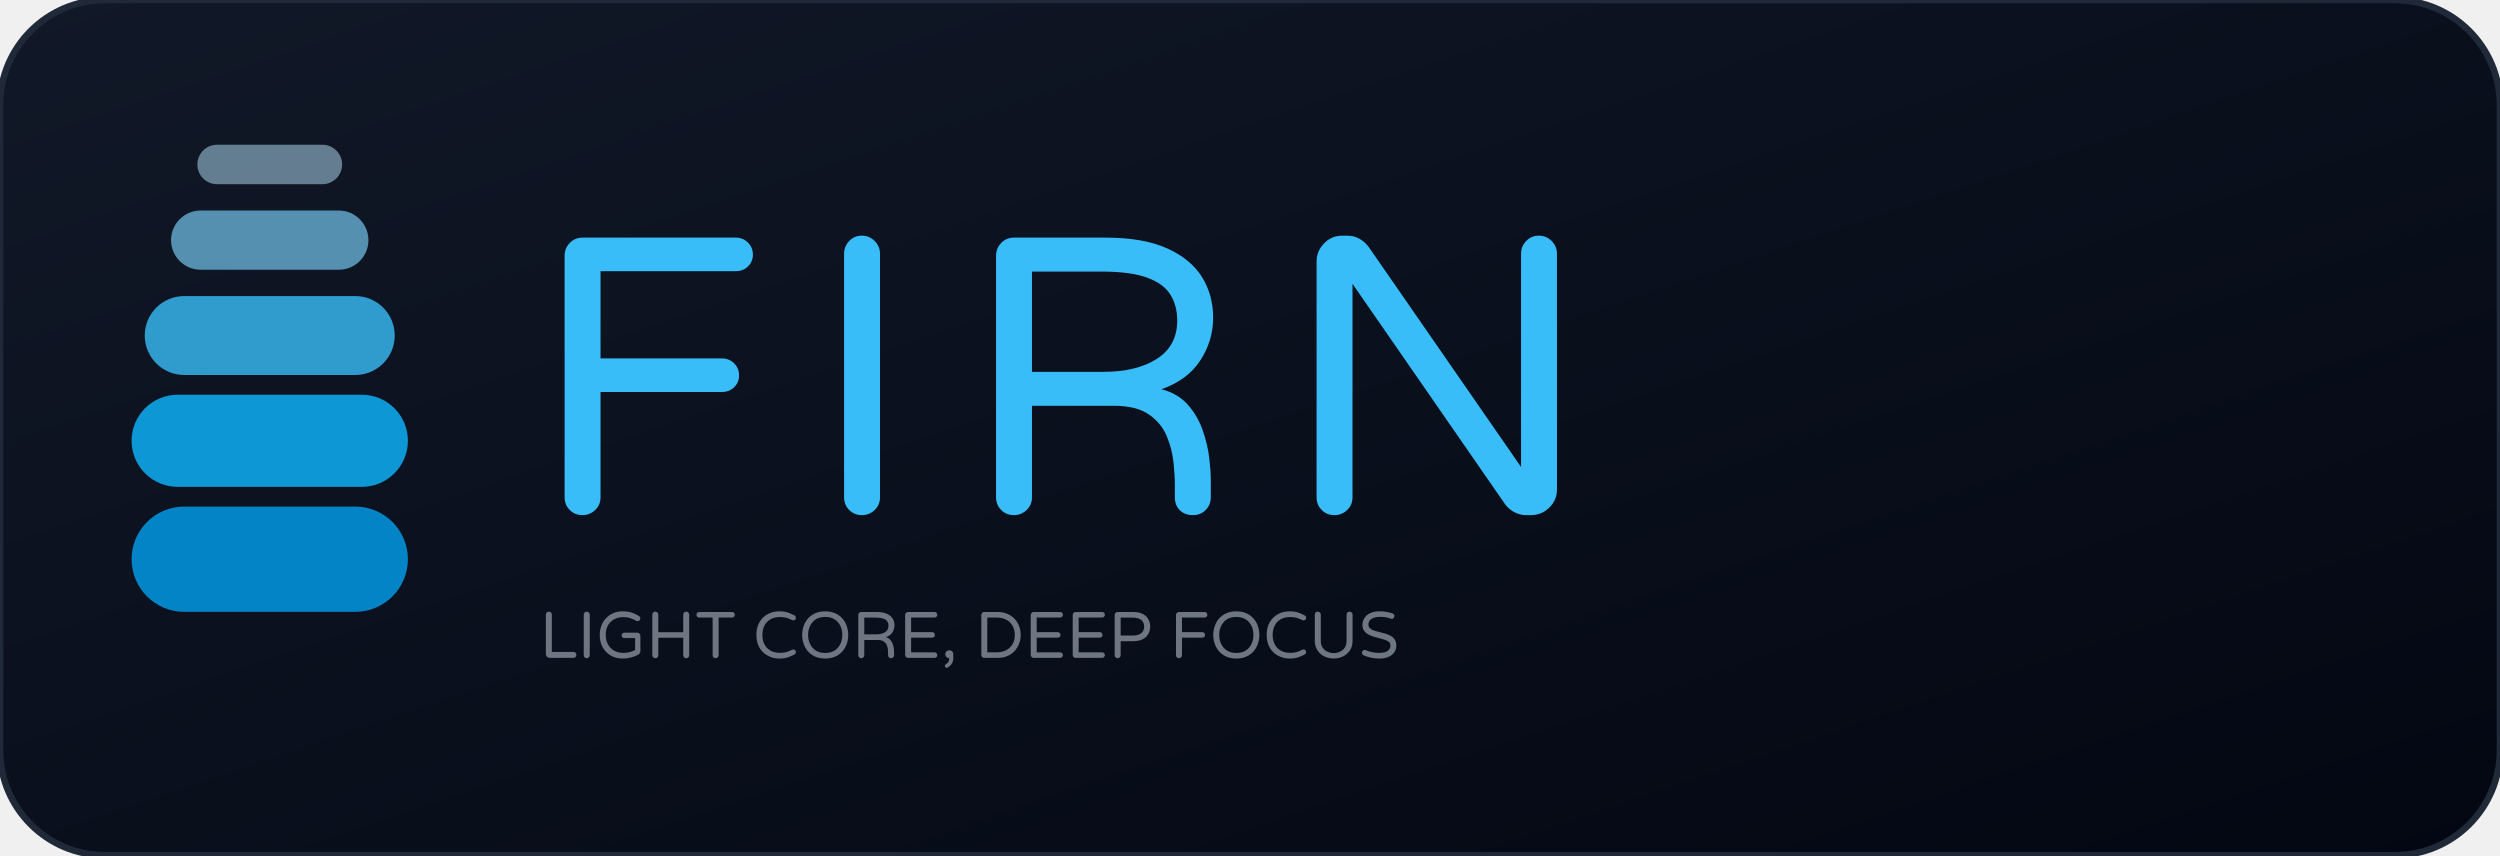
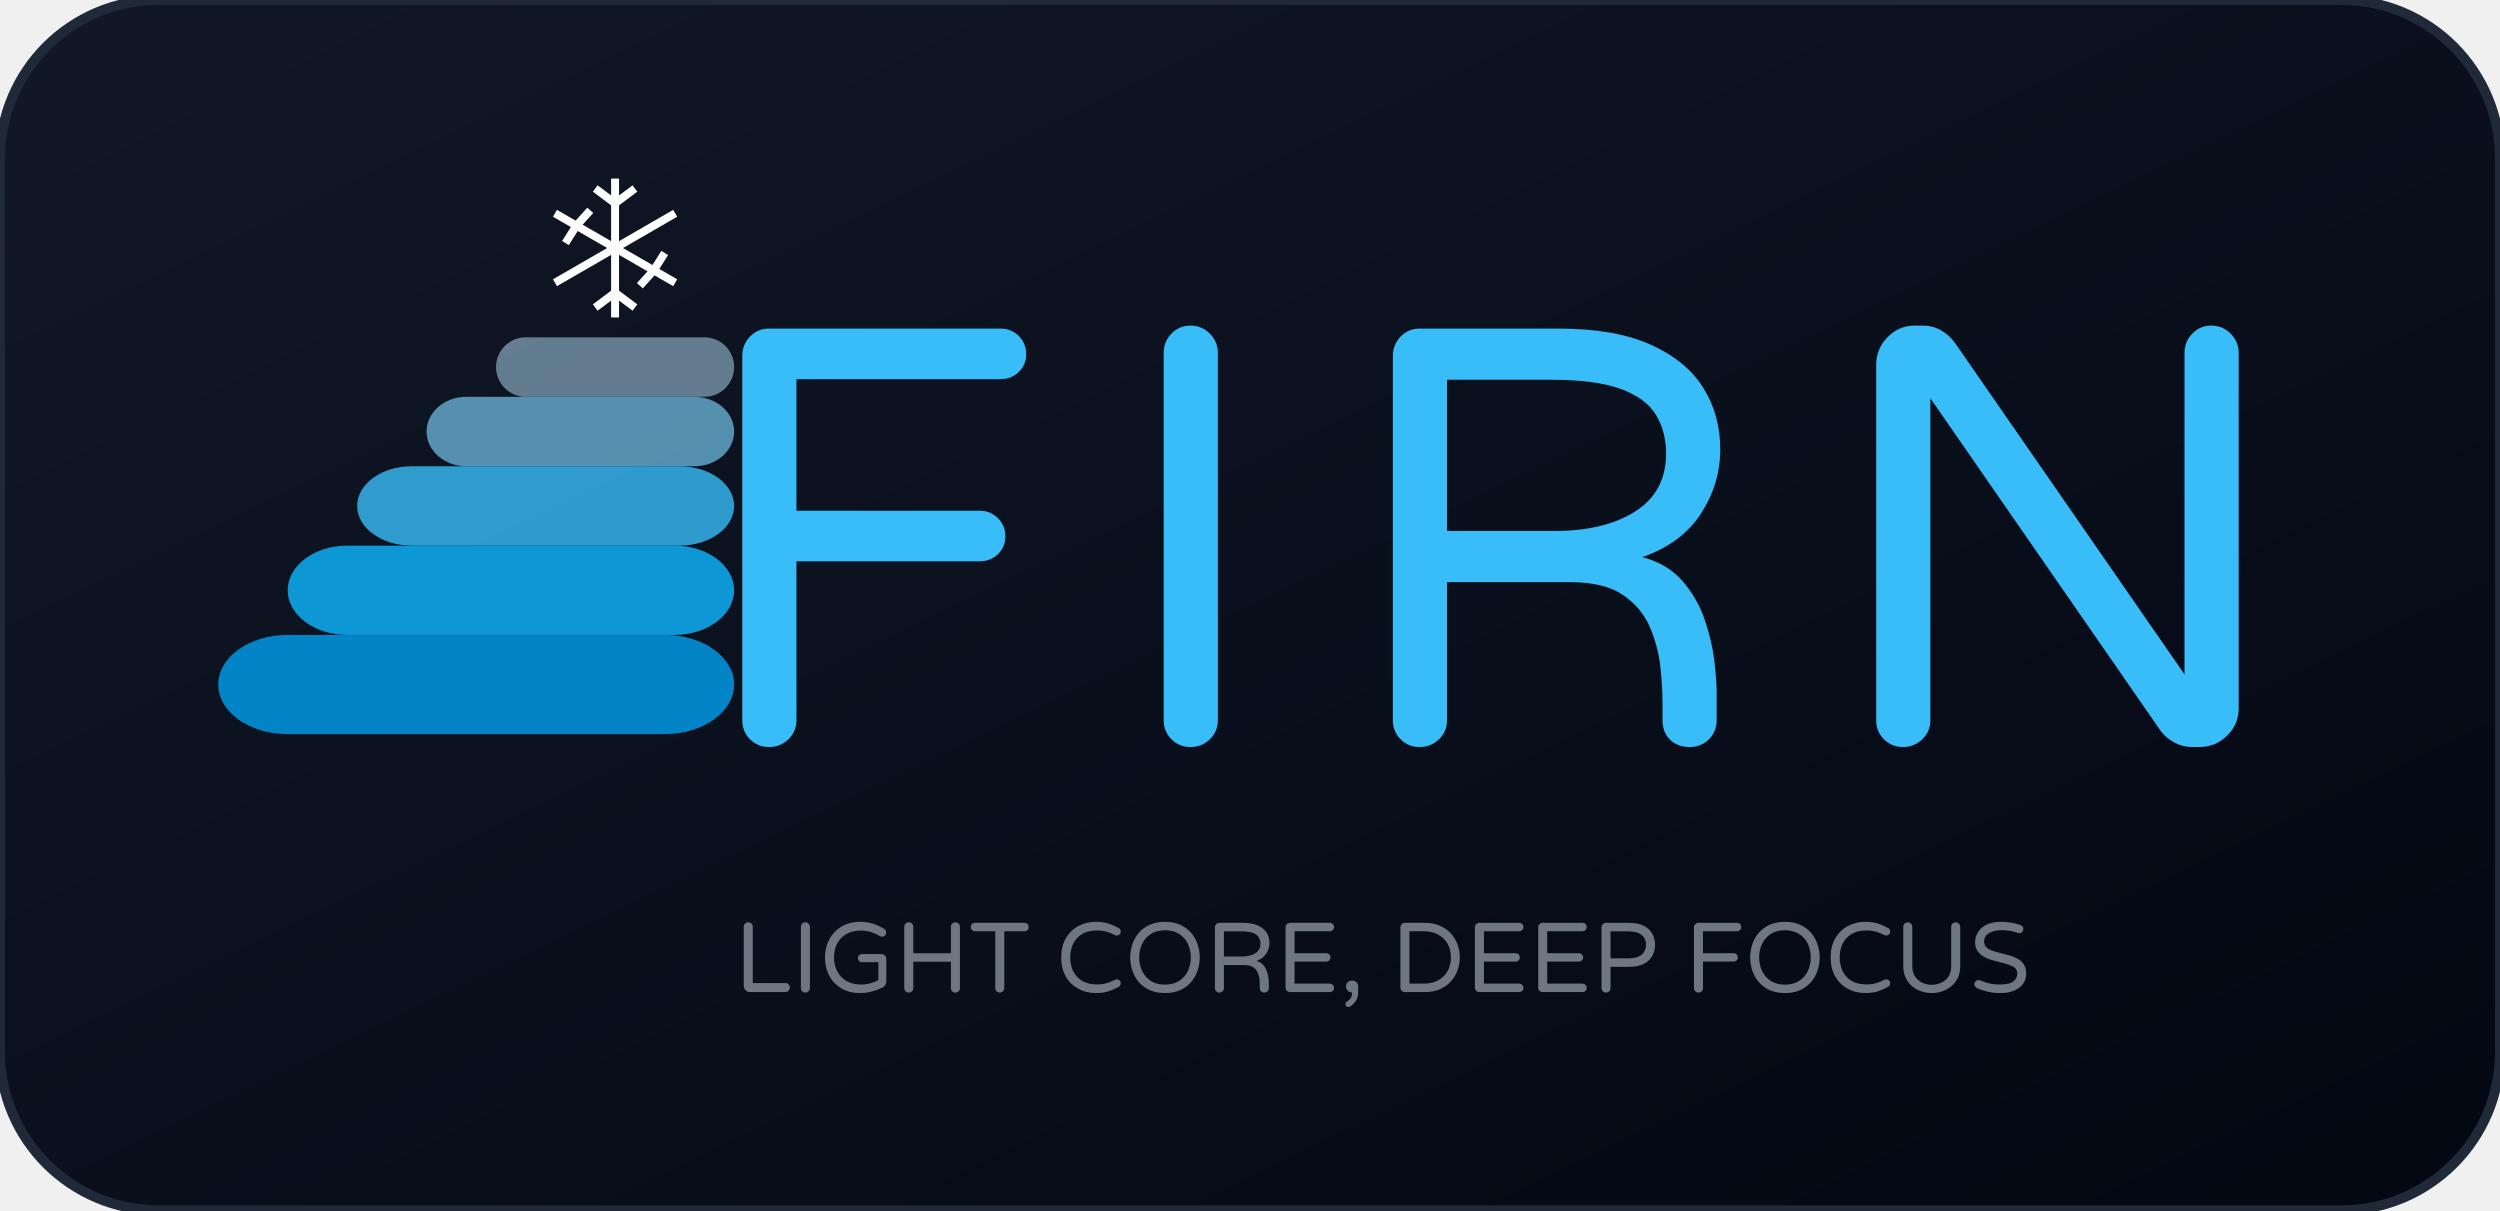
- <svg xmlns="http://www.w3.org/2000/svg" viewBox="0 0 380 130">
+ <svg xmlns="http://www.w3.org/2000/svg" viewBox="2 0 252 122">
  <defs>
    <linearGradient id="bgGrad" x1="0%" y1="0%" x2="100%" y2="100%">
      <stop offset="0%" stop-color="#111827" />
      <stop offset="100%" stop-color="#030712" />
    </linearGradient>
  </defs>
-   <rect width="380" height="130" rx="16" fill="url(#bgGrad)" />
-   <rect width="380" height="130" rx="16" fill="none" stroke="#1F2937" stroke-width="1" />
-   <g transform="translate(20, 22)">
-     <rect x="10" y="0" width="22" height="6" rx="3" fill="#BAE6FD" opacity="0.5" />
-     <rect x="6" y="10" width="30" height="9" rx="4.5" fill="#7DD3FC" opacity="0.65" />
-     <rect x="2" y="23" width="38" height="12" rx="6" fill="#38BDF8" opacity="0.8" />
-     <rect x="0" y="38" width="42" height="14" rx="7" fill="#0EA5E9" opacity="0.9" />
-     <rect x="0" y="55" width="42" height="16" rx="8" fill="#0284C7" />
+   <rect x="2" y="0" width="252" height="122" rx="16" fill="url(#bgGrad)" />
+   <rect x="2" y="0" width="252" height="122" rx="16" fill="none" stroke="#1F2937" stroke-width="1" />
+   <g transform="translate(64, 25)" fill="none" stroke="#FFFFFF" stroke-width="0.8">
+     <line x1="0" y1="-7" x2="0" y2="7" />
+     <line x1="-6.06" y1="-3.5" x2="6.06" y2="3.5" />
+     <line x1="-6.06" y1="3.5" x2="6.06" y2="-3.5" />
+     <line x1="0" y1="-4.5" x2="-2" y2="-6" />
+     <line x1="0" y1="-4.5" x2="2" y2="-6" />
+     <line x1="0" y1="4.5" x2="-2" y2="6" />
+     <line x1="0" y1="4.5" x2="2" y2="6" />
+     <line x1="-3.9" y1="-2.25" x2="-5" y2="-0.5" />
+     <line x1="-3.9" y1="-2.25" x2="-2.5" y2="-3.8" />
+     <line x1="3.9" y1="2.25" x2="5" y2="0.5" />
+     <line x1="3.9" y1="2.25" x2="2.5" y2="3.8" />
+     <circle cx="0" cy="0" r="0.8" fill="#FFFFFF" stroke="none" />
+   </g>
+   <g transform="translate(22, 19)">
+     <rect x="30" y="15" width="24" height="6" rx="3" fill="#BAE6FD" opacity="0.5" />
+     <rect x="23" y="21" width="31" height="7" rx="4" fill="#7DD3FC" opacity="0.65" />
+     <rect x="16" y="28" width="38" height="8" rx="5.5" fill="#38BDF8" opacity="0.8" />
+     <rect x="9" y="36" width="45" height="9" rx="6" fill="#0EA5E9" opacity="0.9" />
+     <rect x="2" y="45" width="52" height="10" rx="7" fill="#0284C7" />
  </g>
  <g fill="#38BDF8">
-     <g transform="translate(80, 78)">
+     <g transform="translate(71, 75)">
      <path d="M8.52 0.30L8.52 0.30Q7.38 0.30 6.60-0.48Q5.82-1.26 5.82-2.40L5.82-2.40L5.82-39.12Q5.82-40.26 6.60-41.07Q7.38-41.88 8.52-41.88L8.52-41.88L31.86-41.88Q32.94-41.88 33.69-41.13Q34.44-40.38 34.44-39.30L34.44-39.30Q34.44-38.22 33.69-37.50Q32.94-36.78 31.86-36.78L31.86-36.78L11.28-36.78L11.28-23.52L29.76-23.52Q30.84-23.52 31.59-22.77Q32.34-22.02 32.34-20.94L32.34-20.94Q32.34-19.86 31.59-19.14Q30.84-18.42 29.76-18.42L29.76-18.42L11.28-18.42L11.28-2.40Q11.28-1.26 10.47-0.48Q9.66 0.30 8.52 0.30Z" />
    </g>
-     <g transform="translate(122.48, 78)">
+     <g transform="translate(113.48, 75)">
      <path d="M8.52 0.30L8.52 0.30Q7.38 0.30 6.60-0.48Q5.82-1.26 5.82-2.40L5.82-2.40L5.82-39.42Q5.82-40.56 6.60-41.37Q7.38-42.18 8.52-42.18L8.52-42.18Q9.66-42.18 10.47-41.37Q11.28-40.56 11.28-39.42L11.28-39.42L11.28-2.40Q11.28-1.26 10.47-0.48Q9.66 0.30 8.52 0.30Z" />
    </g>
-     <g transform="translate(145.58, 78)">
+     <g transform="translate(136.58, 75)">
      <path d="M8.52 0.30L8.52 0.30Q7.38 0.30 6.60-0.48Q5.82-1.26 5.82-2.40L5.82-2.40L5.82-39.12Q5.82-40.26 6.60-41.07Q7.38-41.88 8.52-41.88L8.52-41.88L22.50-41.88Q28.20-41.88 31.80-40.26Q35.40-38.64 37.11-35.91Q38.82-33.18 38.82-29.70L38.82-29.70Q38.82-26.22 36.87-23.22Q34.92-20.22 30.96-18.84L30.96-18.84Q33.48-18.18 34.98-16.47Q36.48-14.76 37.23-12.60Q37.98-10.44 38.22-8.43Q38.46-6.42 38.46-5.16L38.46-5.16L38.46-2.40Q38.46-1.26 37.68-0.48Q36.90 0.30 35.76 0.30L35.76 0.30Q34.50 0.30 33.75-0.45Q33-1.20 33-2.40L33-2.40L33-4.20Q33-5.70 32.79-7.74Q32.58-9.78 31.74-11.76Q30.90-13.74 29.01-15.03Q27.12-16.32 23.70-16.32L23.70-16.32L11.28-16.32L11.28-2.40Q11.28-1.26 10.47-0.48Q9.66 0.30 8.52 0.30ZM11.28-36.72L11.28-21.48L22.14-21.48Q27.18-21.48 30.27-23.46Q33.36-25.44 33.36-29.28L33.36-29.28Q33.36-31.50 32.34-33.18Q31.32-34.86 28.80-35.79Q26.28-36.72 21.84-36.72L21.84-36.72L11.28-36.72Z" />
    </g>
-     <g transform="translate(194.30, 78)">
+     <g transform="translate(185.30, 75)">
      <path d="M8.52 0.30L8.52 0.30Q7.38 0.30 6.60-0.48Q5.82-1.26 5.82-2.40L5.82-2.40L5.82-38.22Q5.82-39.84 6.96-41.01Q8.10-42.18 9.72-42.18L9.72-42.18L10.50-42.18Q11.52-42.18 12.36-41.70Q13.20-41.22 13.80-40.38L13.80-40.38L36.90-7.02L36.90-39.42Q36.90-40.56 37.68-41.37Q38.46-42.18 39.60-42.18L39.60-42.18Q40.74-42.18 41.55-41.37Q42.36-40.56 42.36-39.42L42.36-39.42L42.36-3.60Q42.36-1.98 41.19-0.84Q40.02 0.30 38.40 0.30L38.40 0.30L37.68 0.30Q36.72 0.30 35.88-0.15Q35.04-0.60 34.50-1.32L34.50-1.32L11.28-34.86L11.28-2.40Q11.28-1.26 10.47-0.48Q9.66 0.30 8.52 0.30Z" />
    </g>
  </g>
-   <g fill="#6E7681" transform="translate(82, 100)">
+   <g fill="#6E7681" transform="translate(76, 100)">
    <path d="M5.15 0L1.60 0Q1.34 0 1.16-0.18Q0.97-0.37 0.97-0.63L0.97-0.63L0.97-6.57Q0.97-6.76 1.10-6.90Q1.23-7.03 1.42-7.03L1.42-7.03Q1.61-7.03 1.75-6.90Q1.88-6.76 1.88-6.57L1.88-6.57L1.88-0.91L5.15-0.91Q5.34-0.91 5.48-0.78Q5.61-0.64 5.61-0.45L5.61-0.45Q5.61-0.26 5.48-0.13Q5.34 0 5.15 0L5.15 0ZM7.18 0.05L7.18 0.05Q6.99 0.05 6.86-0.08Q6.73-0.21 6.73-0.40L6.73-0.40L6.73-6.57Q6.73-6.76 6.86-6.90Q6.99-7.03 7.18-7.03L7.18-7.03Q7.37-7.03 7.50-6.90Q7.64-6.76 7.64-6.57L7.64-6.57L7.64-0.40Q7.64-0.21 7.50-0.08Q7.37 0.05 7.18 0.05ZM12.67 0.10L12.67 0.10Q11.62 0.10 10.83-0.36Q10.04-0.82 9.60-1.63Q9.16-2.43 9.16-3.48L9.16-3.48Q9.16-4.29 9.43-4.96Q9.70-5.62 10.17-6.09Q10.65-6.57 11.28-6.83Q11.91-7.08 12.64-7.08L12.64-7.08Q13.49-7.08 14.07-6.87Q14.66-6.66 15.13-6.36L15.13-6.36Q15.20-6.32 15.27-6.23Q15.33-6.14 15.33-6L15.33-6Q15.33-5.84 15.22-5.71Q15.11-5.59 14.91-5.59L14.91-5.59Q14.80-5.59 14.70-5.64L14.70-5.64Q14.26-5.90 13.79-6.05Q13.32-6.20 12.74-6.20L12.74-6.20Q11.99-6.20 11.38-5.88Q10.78-5.57 10.42-4.96Q10.07-4.36 10.07-3.48L10.07-3.48Q10.07-2.71 10.39-2.10Q10.71-1.48 11.32-1.12Q11.93-0.76 12.79-0.76L12.79-0.76Q13.32-0.76 13.76-0.89Q14.20-1.01 14.54-1.20L14.54-1.20L14.54-3.01L12.89-3.01Q12.72-3.01 12.60-3.13Q12.48-3.25 12.48-3.42L12.48-3.42Q12.48-3.59 12.60-3.71Q12.72-3.83 12.89-3.83L12.89-3.83L14.86-3.83Q15.06-3.83 15.20-3.69Q15.34-3.55 15.34-3.35L15.34-3.35L15.34-1.08Q15.34-0.87 15.23-0.70Q15.13-0.54 14.96-0.46L14.96-0.46Q14.47-0.21 13.89-0.06Q13.32 0.10 12.67 0.10ZM17.60 0.05L17.60 0.05Q17.41 0.05 17.28-0.08Q17.15-0.21 17.15-0.40L17.15-0.40L17.15-6.57Q17.15-6.76 17.28-6.90Q17.41-7.03 17.60-7.03L17.60-7.03Q17.79-7.03 17.93-6.90Q18.06-6.76 18.06-6.57L18.06-6.57L18.06-3.91L21.85-3.91L21.85-6.57Q21.85-6.76 21.98-6.90Q22.11-7.03 22.30-7.03L22.30-7.03Q22.49-7.03 22.63-6.90Q22.76-6.76 22.76-6.57L22.76-6.57L22.76-0.40Q22.76-0.21 22.63-0.08Q22.49 0.05 22.30 0.05L22.30 0.05Q22.11 0.05 21.98-0.08Q21.85-0.21 21.85-0.40L21.85-0.40L21.85-3.06L18.06-3.06L18.06-0.40Q18.06-0.21 17.93-0.08Q17.79 0.05 17.60 0.05ZM26.77 0.05L26.77 0.05Q26.58 0.05 26.45-0.08Q26.32-0.21 26.32-0.40L26.32-0.40L26.32-6.13L24.28-6.13Q24.10-6.13 23.98-6.25Q23.86-6.37 23.86-6.55L23.86-6.55Q23.86-6.73 23.98-6.86Q24.10-6.98 24.28-6.98L24.28-6.98L29.26-6.98Q29.44-6.98 29.57-6.86Q29.69-6.73 29.69-6.55L29.69-6.55Q29.69-6.37 29.57-6.25Q29.44-6.13 29.26-6.13L29.26-6.13L27.23-6.13L27.23-0.40Q27.23-0.21 27.09-0.08Q26.96 0.05 26.77 0.05ZM36.47 0.10L36.47 0.10Q35.48 0.10 34.69-0.34Q33.89-0.77 33.43-1.57Q32.97-2.38 32.97-3.49L32.97-3.49Q32.97-4.61 33.43-5.41Q33.89-6.21 34.69-6.65Q35.48-7.08 36.47-7.08L36.47-7.08Q37.21-7.08 37.75-6.90Q38.29-6.72 38.75-6.46L38.75-6.46Q38.85-6.41 38.91-6.33Q38.96-6.24 38.97-6.10L38.97-6.10Q38.98-5.94 38.87-5.82Q38.76-5.70 38.57-5.70L38.57-5.70Q38.47-5.70 38.39-5.74L38.39-5.74Q37.99-5.95 37.57-6.08Q37.15-6.21 36.56-6.21L36.56-6.21Q35.68-6.21 35.08-5.85Q34.48-5.49 34.18-4.88Q33.88-4.26 33.88-3.49L33.88-3.49Q33.88-2.72 34.18-2.10Q34.48-1.49 35.08-1.13Q35.68-0.77 36.56-0.77L36.56-0.77Q37.15-0.77 37.57-0.90Q37.99-1.03 38.39-1.24L38.39-1.24Q38.47-1.28 38.57-1.28L38.57-1.28Q38.76-1.28 38.87-1.16Q38.98-1.04 38.97-0.88L38.97-0.88Q38.96-0.74 38.91-0.66Q38.85-0.57 38.75-0.52L38.75-0.52Q38.29-0.26 37.75-0.08Q37.21 0.10 36.47 0.10ZM43.43 0.10L43.43 0.10Q42.36 0.10 41.58-0.36Q40.80-0.82 40.37-1.63Q39.94-2.44 39.92-3.49L39.92-3.49Q39.94-4.54 40.37-5.35Q40.80-6.16 41.58-6.62Q42.36-7.08 43.43-7.08L43.43-7.08Q44.50-7.08 45.28-6.62Q46.06-6.16 46.49-5.35Q46.92-4.54 46.94-3.49L46.94-3.49Q46.92-2.44 46.49-1.63Q46.06-0.82 45.28-0.36Q44.50 0.10 43.43 0.10ZM43.43-0.75L43.43-0.75Q44.26-0.75 44.84-1.11Q45.42-1.48 45.73-2.10Q46.03-2.72 46.03-3.49L46.03-3.49Q46.03-4.26 45.73-4.88Q45.42-5.50 44.84-5.87Q44.26-6.23 43.43-6.23L43.43-6.23Q42.60-6.23 42.02-5.87Q41.44-5.50 41.14-4.88Q40.83-4.26 40.83-3.49L40.83-3.49Q40.83-2.72 41.14-2.10Q41.44-1.48 42.02-1.11Q42.60-0.75 43.43-0.75ZM48.91 0.05L48.91 0.05Q48.72 0.05 48.59-0.08Q48.46-0.21 48.46-0.40L48.46-0.40L48.46-6.52Q48.46-6.71 48.59-6.84Q48.72-6.98 48.91-6.98L48.91-6.98L51.24-6.98Q52.19-6.98 52.79-6.71Q53.39-6.44 53.68-5.99Q53.96-5.53 53.96-4.95L53.96-4.95Q53.96-4.37 53.64-3.87Q53.31-3.37 52.65-3.14L52.65-3.14Q53.07-3.03 53.32-2.75Q53.57-2.46 53.70-2.10Q53.82-1.74 53.86-1.41Q53.90-1.07 53.90-0.86L53.90-0.86L53.90-0.40Q53.90-0.21 53.77-0.08Q53.64 0.05 53.45 0.05L53.45 0.05Q53.24 0.05 53.12-0.07Q52.99-0.20 52.99-0.40L52.99-0.40L52.99-0.70Q52.99-0.95 52.96-1.29Q52.92-1.63 52.78-1.96Q52.64-2.29 52.33-2.50Q52.01-2.72 51.44-2.72L51.44-2.72L49.37-2.72L49.37-0.40Q49.37-0.21 49.24-0.08Q49.10 0.05 48.91 0.05ZM49.37-6.12L49.37-3.58L51.18-3.58Q52.02-3.58 52.54-3.91Q53.05-4.24 53.05-4.88L53.05-4.88Q53.05-5.25 52.88-5.53Q52.71-5.81 52.29-5.96Q51.87-6.12 51.13-6.12L51.13-6.12L49.37-6.12ZM60.04 0L56.03 0Q55.84 0 55.71-0.13Q55.58-0.26 55.58-0.45L55.58-0.45L55.58-6.52Q55.58-6.71 55.71-6.84Q55.84-6.98 56.03-6.98L56.03-6.98L60.04-6.98Q60.22-6.98 60.35-6.86Q60.47-6.73 60.47-6.55L60.47-6.55Q60.47-6.37 60.35-6.25Q60.22-6.13 60.04-6.13L60.04-6.13L56.49-6.13L56.49-3.92L59.68-3.92Q59.86-3.92 59.99-3.79Q60.11-3.67 60.11-3.49L60.11-3.49Q60.11-3.31 59.99-3.19Q59.86-3.07 59.68-3.07L59.68-3.07L56.49-3.07L56.49-0.85L60.04-0.85Q60.22-0.85 60.35-0.72Q60.47-0.60 60.47-0.42L60.47-0.42Q60.47-0.24 60.35-0.12Q60.22 0 60.04 0L60.04 0ZM61.91 1.51L61.91 1.51Q61.78 1.51 61.70 1.42Q61.62 1.33 61.62 1.21L61.62 1.21Q61.62 1.05 61.77 0.96L61.77 0.96Q61.99 0.83 62.14 0.64Q62.28 0.44 62.28 0.03L62.28 0.03L62.24 0.03Q62.01 0.03 61.85-0.14Q61.68-0.30 61.68-0.53L61.68-0.53L61.68-0.59Q61.68-0.82 61.85-0.98Q62.01-1.15 62.24-1.15L62.24-1.15L62.34-1.15Q62.57-1.15 62.74-0.98Q62.90-0.82 62.90-0.59L62.90-0.59L62.90 0Q62.90 0.60 62.64 0.94Q62.37 1.28 62.08 1.46L62.08 1.46Q62.06 1.47 62.01 1.49Q61.96 1.51 61.91 1.51ZM69.62 0L67.61 0Q67.42 0 67.29-0.13Q67.16-0.26 67.16-0.45L67.16-0.45L67.16-6.52Q67.16-6.71 67.29-6.84Q67.42-6.98 67.61-6.98L67.61-6.98L69.62-6.98Q70.52-6.98 71.18-6.67Q71.84-6.37 72.28-5.87Q72.72-5.36 72.94-4.74Q73.15-4.12 73.15-3.49L73.15-3.49Q73.15-2.86 72.94-2.24Q72.72-1.62 72.28-1.11Q71.84-0.61 71.18-0.30Q70.52 0 69.62 0L69.62 0ZM68.07-6.13L68.07-0.85L69.51-0.85Q70.35-0.85 70.97-1.19Q71.58-1.52 71.92-2.12Q72.25-2.71 72.25-3.49L72.25-3.49Q72.25-4.27 71.92-4.87Q71.58-5.46 70.97-5.79Q70.35-6.13 69.51-6.13L69.51-6.13L68.07-6.13ZM79.13 0L75.12 0Q74.93 0 74.80-0.13Q74.67-0.26 74.67-0.45L74.67-0.45L74.67-6.52Q74.67-6.71 74.80-6.84Q74.93-6.98 75.12-6.98L75.12-6.98L79.13-6.98Q79.31-6.98 79.44-6.86Q79.56-6.73 79.56-6.55L79.56-6.55Q79.56-6.37 79.44-6.25Q79.31-6.13 79.13-6.13L79.13-6.13L75.58-6.13L75.58-3.92L78.77-3.92Q78.95-3.92 79.08-3.79Q79.20-3.67 79.20-3.49L79.20-3.49Q79.20-3.31 79.08-3.19Q78.95-3.07 78.77-3.07L78.77-3.07L75.58-3.07L75.58-0.85L79.13-0.85Q79.31-0.85 79.44-0.72Q79.56-0.60 79.56-0.42L79.56-0.42Q79.56-0.24 79.44-0.12Q79.31 0 79.13 0L79.13 0ZM85.51 0L81.50 0Q81.31 0 81.18-0.13Q81.05-0.26 81.05-0.45L81.05-0.45L81.05-6.52Q81.05-6.71 81.18-6.84Q81.31-6.98 81.50-6.98L81.50-6.98L85.51-6.98Q85.69-6.98 85.82-6.86Q85.94-6.73 85.94-6.55L85.94-6.55Q85.94-6.37 85.82-6.25Q85.69-6.13 85.51-6.13L85.51-6.13L81.96-6.13L81.96-3.92L85.15-3.92Q85.33-3.92 85.46-3.79Q85.58-3.67 85.58-3.49L85.58-3.49Q85.58-3.31 85.46-3.19Q85.33-3.07 85.15-3.07L85.15-3.07L81.96-3.07L81.96-0.85L85.51-0.85Q85.69-0.85 85.82-0.72Q85.94-0.60 85.94-0.42L85.94-0.42Q85.94-0.24 85.82-0.12Q85.69 0 85.51 0L85.51 0ZM87.88 0.05L87.88 0.05Q87.69 0.05 87.56-0.08Q87.43-0.21 87.43-0.40L87.43-0.40L87.43-6.52Q87.43-6.71 87.56-6.84Q87.69-6.98 87.88-6.98L87.88-6.98L90.16-6.98Q90.92-6.98 91.44-6.79Q91.95-6.59 92.26-6.27Q92.56-5.94 92.70-5.55Q92.83-5.16 92.83-4.76L92.83-4.76Q92.83-4.36 92.70-3.97Q92.56-3.58 92.26-3.25Q91.95-2.93 91.44-2.73Q90.92-2.54 90.16-2.54L90.16-2.54L88.34-2.54L88.34-0.40Q88.34-0.21 88.21-0.08Q88.07 0.05 87.88 0.05ZM88.34-6.12L88.34-3.40L90.07-3.40Q90.82-3.40 91.22-3.60Q91.62-3.81 91.77-4.13Q91.92-4.44 91.92-4.76L91.92-4.76Q91.92-5.09 91.77-5.40Q91.62-5.71 91.22-5.92Q90.82-6.12 90.07-6.12L90.07-6.12L88.34-6.12ZM97.20 0.05L97.20 0.05Q97.01 0.05 96.88-0.08Q96.75-0.21 96.75-0.40L96.75-0.40L96.75-6.52Q96.75-6.71 96.88-6.84Q97.01-6.98 97.20-6.98L97.20-6.98L101.09-6.98Q101.27-6.98 101.39-6.86Q101.52-6.73 101.52-6.55L101.52-6.55Q101.52-6.37 101.39-6.25Q101.27-6.13 101.09-6.13L101.09-6.13L97.66-6.13L97.66-3.92L100.74-3.92Q100.92-3.92 101.05-3.79Q101.17-3.67 101.17-3.49L101.17-3.49Q101.17-3.31 101.05-3.19Q100.92-3.07 100.74-3.07L100.74-3.07L97.66-3.07L97.66-0.40Q97.66-0.21 97.53-0.08Q97.39 0.05 97.20 0.05ZM105.92 0.10L105.92 0.10Q104.85 0.10 104.07-0.36Q103.29-0.82 102.86-1.63Q102.43-2.44 102.41-3.49L102.41-3.49Q102.43-4.54 102.86-5.35Q103.29-6.16 104.07-6.62Q104.85-7.08 105.92-7.08L105.92-7.08Q106.99-7.08 107.77-6.62Q108.55-6.16 108.98-5.35Q109.41-4.54 109.43-3.49L109.43-3.49Q109.41-2.44 108.98-1.63Q108.55-0.82 107.77-0.36Q106.99 0.10 105.92 0.10ZM105.92-0.75L105.92-0.75Q106.75-0.75 107.33-1.11Q107.91-1.48 108.22-2.10Q108.52-2.72 108.52-3.49L108.52-3.49Q108.52-4.26 108.22-4.88Q107.91-5.50 107.33-5.87Q106.75-6.23 105.92-6.23L105.92-6.23Q105.09-6.23 104.51-5.87Q103.93-5.50 103.63-4.88Q103.32-4.26 103.32-3.49L103.32-3.49Q103.32-2.72 103.63-2.10Q103.93-1.48 104.51-1.11Q105.09-0.75 105.92-0.75ZM114.03 0.10L114.03 0.10Q113.04 0.10 112.25-0.34Q111.45-0.77 110.99-1.57Q110.53-2.38 110.53-3.49L110.53-3.49Q110.53-4.61 110.99-5.41Q111.45-6.21 112.25-6.65Q113.04-7.08 114.03-7.08L114.03-7.08Q114.77-7.08 115.31-6.90Q115.85-6.72 116.31-6.46L116.31-6.46Q116.41-6.41 116.47-6.33Q116.52-6.24 116.53-6.10L116.53-6.10Q116.54-5.94 116.43-5.82Q116.32-5.70 116.13-5.70L116.13-5.70Q116.03-5.70 115.95-5.74L115.95-5.74Q115.55-5.95 115.13-6.08Q114.71-6.21 114.12-6.21L114.12-6.21Q113.24-6.21 112.64-5.85Q112.04-5.49 111.74-4.88Q111.44-4.26 111.44-3.49L111.44-3.49Q111.44-2.72 111.74-2.10Q112.04-1.49 112.64-1.13Q113.24-0.77 114.12-0.77L114.12-0.77Q114.71-0.77 115.13-0.90Q115.55-1.03 115.95-1.24L115.95-1.24Q116.03-1.28 116.13-1.28L116.13-1.28Q116.32-1.28 116.43-1.16Q116.54-1.04 116.53-0.88L116.53-0.88Q116.52-0.74 116.47-0.66Q116.41-0.57 116.31-0.52L116.31-0.52Q115.85-0.26 115.31-0.08Q114.77 0.10 114.03 0.10ZM120.72 0.10L120.72 0.10Q120.22 0.10 119.71-0.06Q119.20-0.22 118.78-0.56Q118.36-0.89 118.11-1.41Q117.85-1.92 117.85-2.62L117.85-2.62L117.85-6.57Q117.85-6.76 117.98-6.90Q118.11-7.03 118.30-7.03L118.30-7.03Q118.49-7.03 118.63-6.90Q118.76-6.76 118.76-6.57L118.76-6.57L118.76-2.59Q118.76-1.97 119.05-1.55Q119.33-1.14 119.78-0.94Q120.23-0.73 120.72-0.73L120.72-0.73Q121.21-0.73 121.66-0.94Q122.11-1.14 122.40-1.55Q122.68-1.97 122.68-2.59L122.68-2.59L122.68-6.57Q122.68-6.76 122.81-6.90Q122.94-7.03 123.13-7.03L123.13-7.03Q123.32-7.03 123.46-6.90Q123.59-6.76 123.59-6.57L123.59-6.57L123.59-2.62Q123.59-1.92 123.34-1.41Q123.08-0.89 122.66-0.56Q122.24-0.22 121.73-0.06Q121.22 0.10 120.72 0.10ZM127.68 0.10L127.68 0.10Q126.93 0.10 126.34-0.04Q125.74-0.19 125.30-0.38L125.30-0.38Q125.19-0.43 125.11-0.55Q125.02-0.66 125.02-0.79L125.02-0.79Q125.02-0.96 125.13-1.08Q125.24-1.21 125.43-1.21L125.43-1.21Q125.53-1.21 125.62-1.17L125.62-1.17Q125.96-1.02 126.45-0.89Q126.95-0.76 127.59-0.76L127.59-0.76Q128.09-0.76 128.49-0.86Q128.88-0.97 129.11-1.23Q129.34-1.48 129.34-1.91L129.34-1.91Q129.34-2.23 129.11-2.43Q128.88-2.62 128.50-2.75Q128.12-2.88 127.67-2.99Q127.21-3.10 126.76-3.23Q126.31-3.37 125.93-3.59Q125.55-3.81 125.32-4.16Q125.09-4.50 125.09-5.03L125.09-5.03Q125.09-5.59 125.39-6.05Q125.68-6.52 126.26-6.80Q126.84-7.08 127.68-7.08L127.68-7.08Q128.27-7.08 128.77-6.99Q129.27-6.90 129.67-6.75L129.67-6.75Q129.78-6.71 129.87-6.62Q129.95-6.53 129.95-6.35L129.95-6.35Q129.95-6.20 129.84-6.07Q129.74-5.93 129.55-5.93L129.55-5.93Q129.51-5.93 129.47-5.95Q129.43-5.96 129.39-5.97L129.39-5.97Q129.05-6.09 128.65-6.17Q128.24-6.24 127.78-6.24L127.78-6.24Q127.02-6.24 126.51-5.95Q126-5.66 126-5.10L126-5.10Q126-4.73 126.23-4.51Q126.46-4.29 126.84-4.16Q127.22-4.03 127.67-3.93Q128.12-3.82 128.57-3.69Q129.02-3.56 129.40-3.35Q129.78-3.13 130.01-2.77Q130.24-2.42 130.24-1.85L130.24-1.85Q130.24-1.29 129.93-0.84Q129.61-0.40 129.03-0.15Q128.46 0.10 127.68 0.10Z" />
  </g>
</svg>
